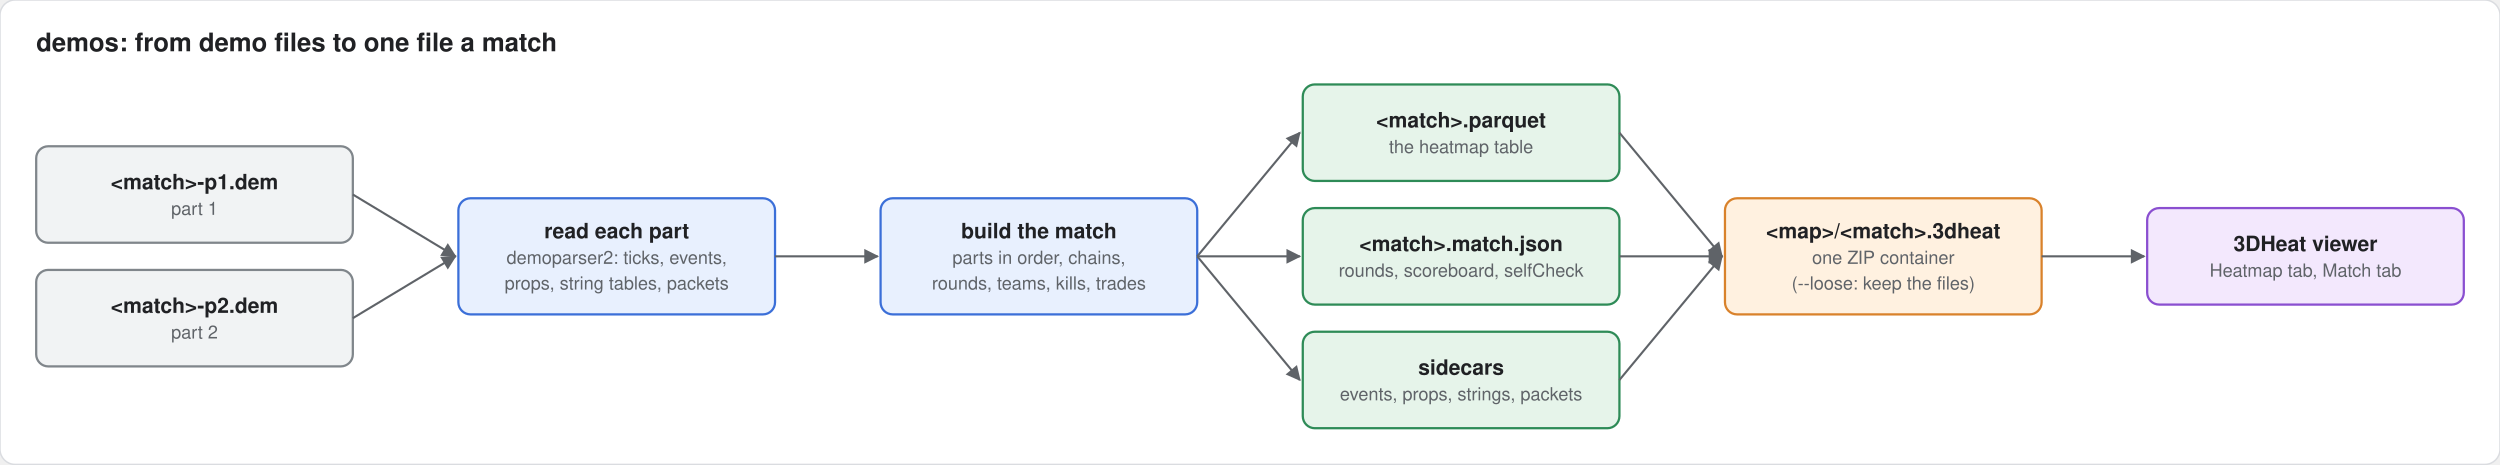
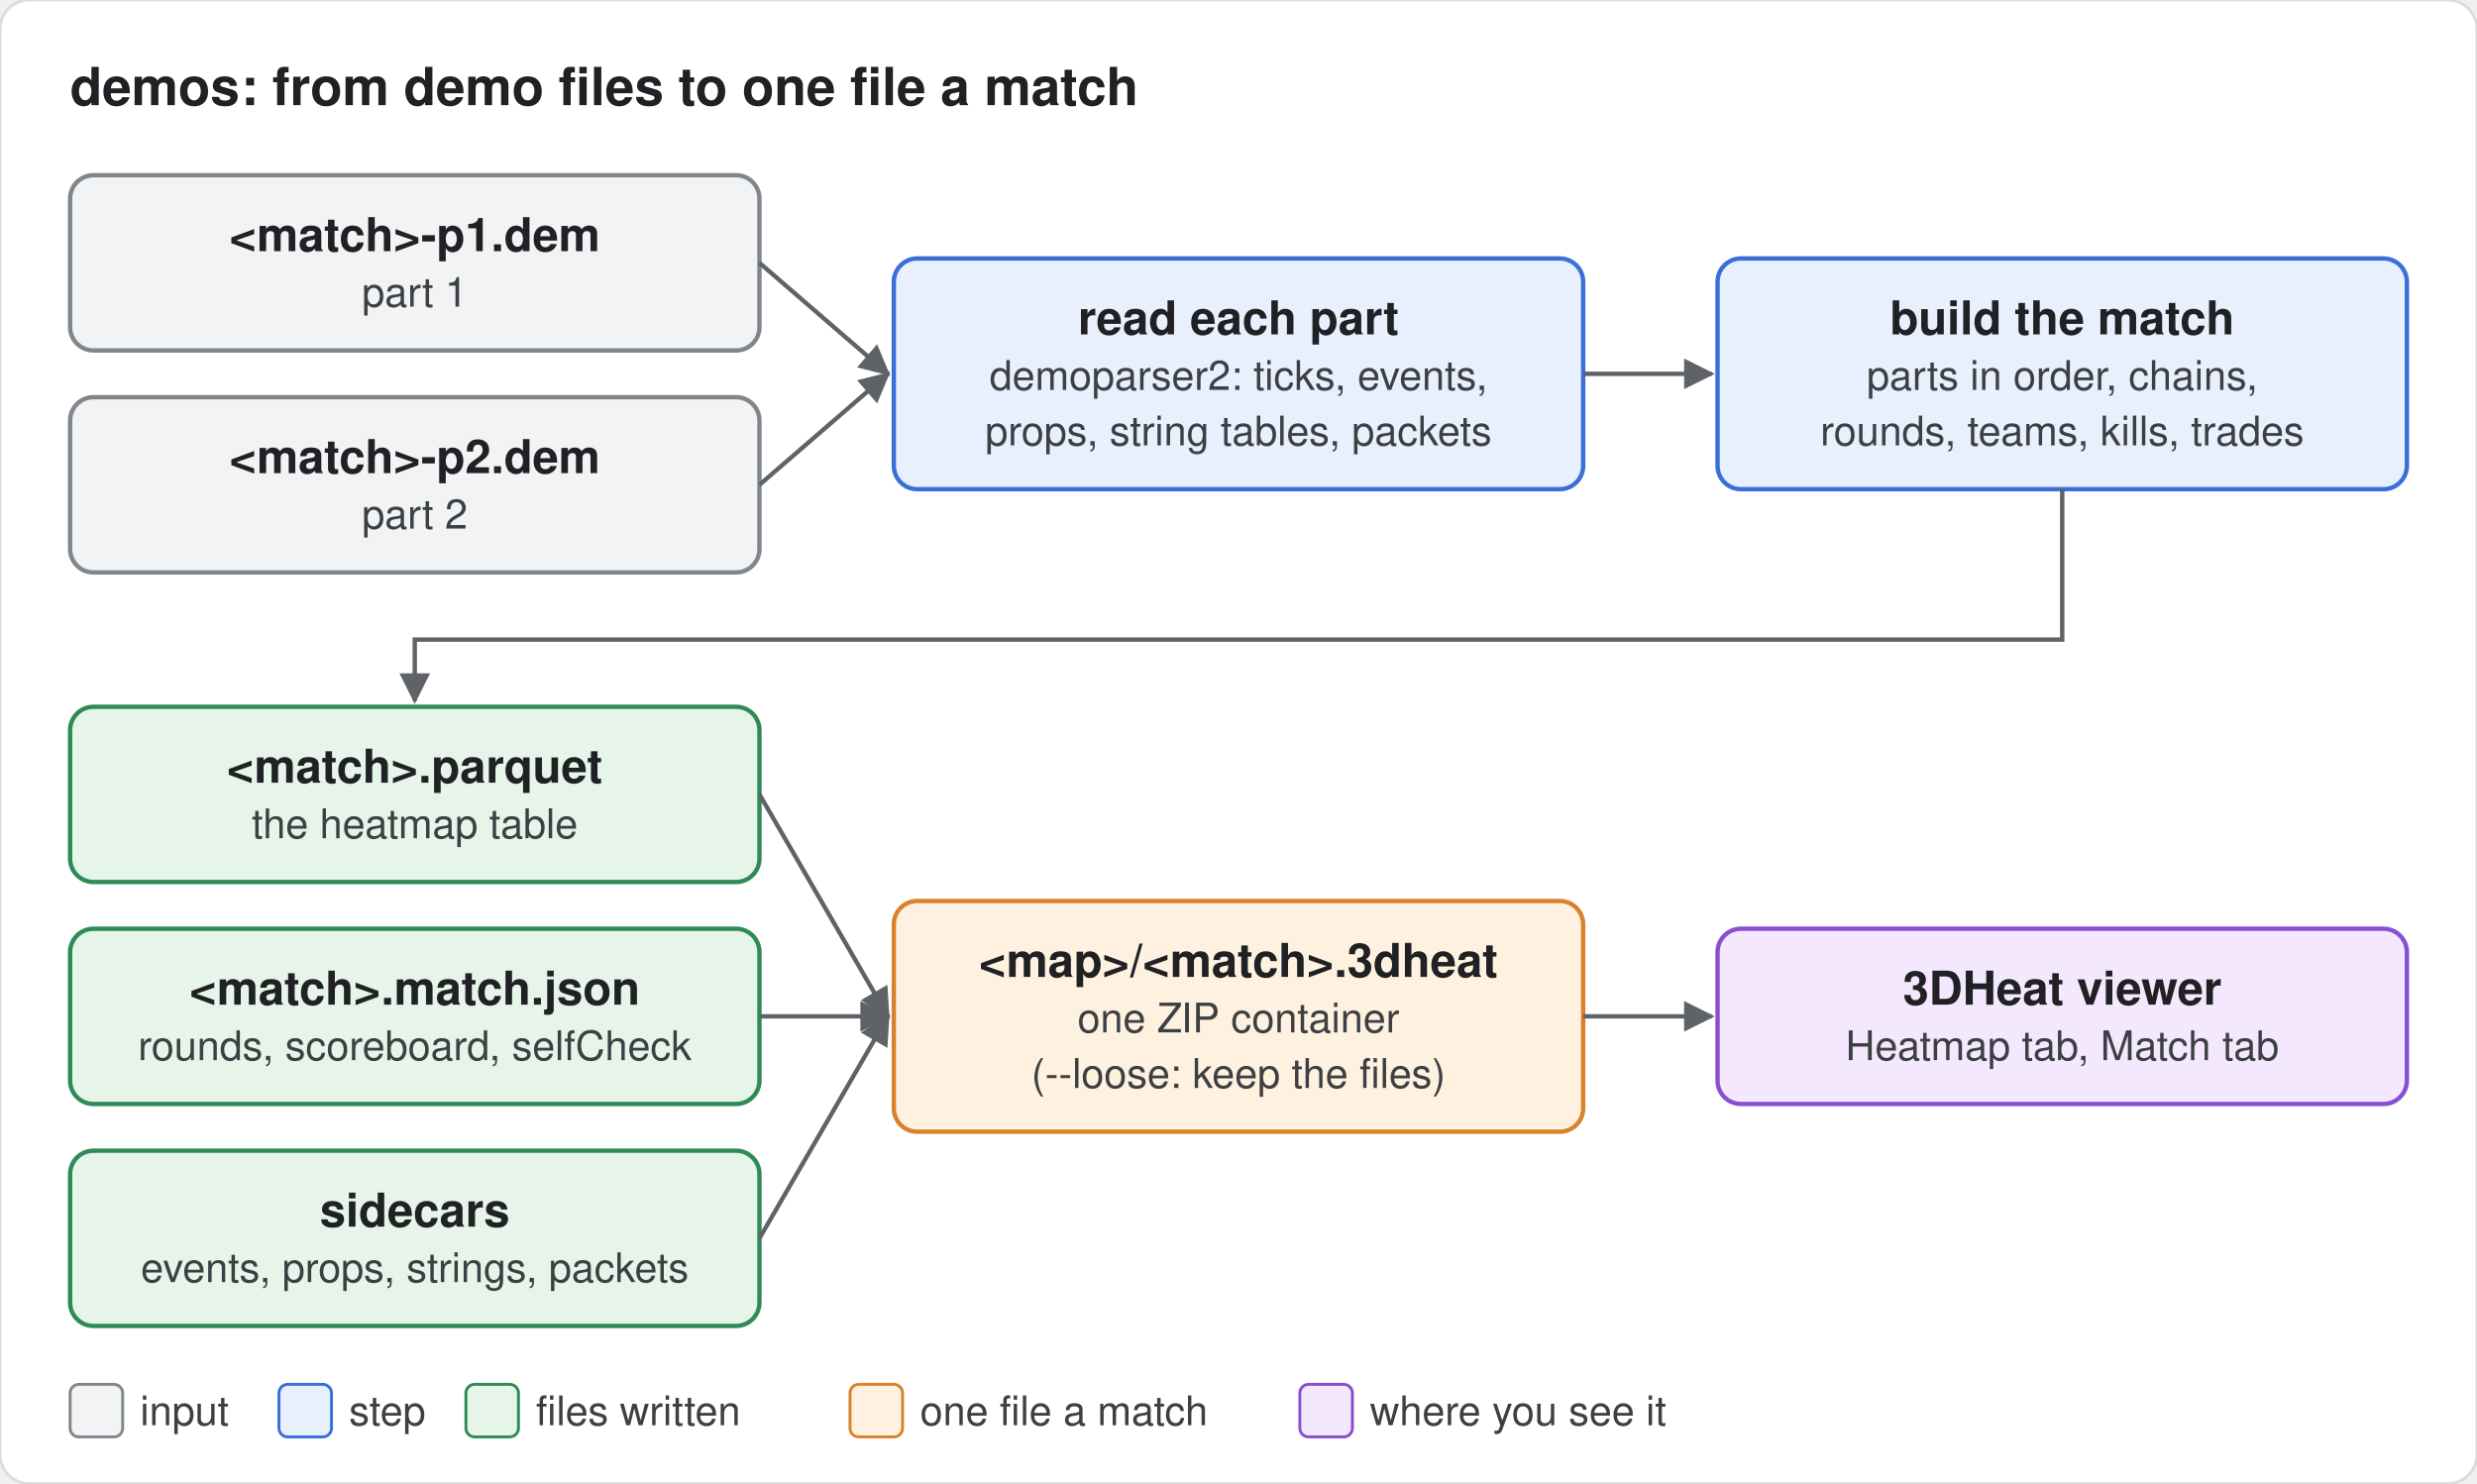
- <svg xmlns="http://www.w3.org/2000/svg" width="1658" height="308" viewBox="0 0 1658 308" font-family="Segoe UI,Helvetica,Arial,sans-serif">
+ <svg xmlns="http://www.w3.org/2000/svg" width="848" height="508" viewBox="0 0 848 508" font-family="Segoe UI,Helvetica,Arial,sans-serif" role="img" aria-label="demos: from demo files to one file a match">
  <defs>
    <marker id="a" viewBox="0 0 10 10" refX="9" refY="5" markerWidth="7" markerHeight="7" orient="auto">
      <path d="M0,0 L10,5 L0,10 z" fill="#5f6368" />
    </marker>
  </defs>
-   <rect width="1658" height="308" rx="10" fill="#ffffff" stroke="#dadce0" />
-   <text x="24" y="34" font-size="17" font-weight="600" fill="#202124">demos: from demo files to one file a match</text>
-   <rect x="24" y="97.0" width="210" height="64" rx="8" fill="#f1f3f4" stroke="#80868b" stroke-width="1.5" />
-   <text x="129.0" y="125.5" text-anchor="middle" font-weight="600" font-size="14" fill="#202124">&lt;match&gt;-p1.dem</text>
-   <text x="129.0" y="142.5" text-anchor="middle" font-size="12" fill="#5f6368">part 1</text>
-   <rect x="24" y="179.0" width="210" height="64" rx="8" fill="#f1f3f4" stroke="#80868b" stroke-width="1.5" />
-   <text x="129.0" y="207.5" text-anchor="middle" font-weight="600" font-size="14" fill="#202124">&lt;match&gt;-p2.dem</text>
-   <text x="129.0" y="224.5" text-anchor="middle" font-size="12" fill="#5f6368">part 2</text>
-   <rect x="304" y="131.5" width="210" height="77" rx="8" fill="#e8f0fe" stroke="#3b6fd8" stroke-width="1.5" />
-   <text x="409.0" y="158.0" text-anchor="middle" font-weight="600" font-size="14" fill="#202124">read each part</text>
-   <text x="409.0" y="175.0" text-anchor="middle" font-size="12" fill="#5f6368">demoparser2: ticks, events,</text>
-   <text x="409.0" y="192.0" text-anchor="middle" font-size="12" fill="#5f6368">props, string tables, packets</text>
-   <rect x="584" y="131.5" width="210" height="77" rx="8" fill="#e8f0fe" stroke="#3b6fd8" stroke-width="1.5" />
-   <text x="689.0" y="158.0" text-anchor="middle" font-weight="600" font-size="14" fill="#202124">build the match</text>
-   <text x="689.0" y="175.0" text-anchor="middle" font-size="12" fill="#5f6368">parts in order, chains,</text>
-   <text x="689.0" y="192.0" text-anchor="middle" font-size="12" fill="#5f6368">rounds, teams, kills, trades</text>
-   <rect x="864" y="56.0" width="210" height="64" rx="8" fill="#e6f4ea" stroke="#2e8b57" stroke-width="1.5" />
-   <text x="969.0" y="84.5" text-anchor="middle" font-weight="600" font-size="14" fill="#202124">&lt;match&gt;.parquet</text>
-   <text x="969.0" y="101.5" text-anchor="middle" font-size="12" fill="#5f6368">the heatmap table</text>
-   <rect x="864" y="138.0" width="210" height="64" rx="8" fill="#e6f4ea" stroke="#2e8b57" stroke-width="1.5" />
-   <text x="969.0" y="166.5" text-anchor="middle" font-weight="600" font-size="14" fill="#202124">&lt;match&gt;.match.json</text>
-   <text x="969.0" y="183.5" text-anchor="middle" font-size="12" fill="#5f6368">rounds, scoreboard, selfCheck</text>
-   <rect x="864" y="220.0" width="210" height="64" rx="8" fill="#e6f4ea" stroke="#2e8b57" stroke-width="1.5" />
-   <text x="969.0" y="248.5" text-anchor="middle" font-weight="600" font-size="14" fill="#202124">sidecars</text>
-   <text x="969.0" y="265.5" text-anchor="middle" font-size="12" fill="#5f6368">events, props, strings, packets</text>
-   <rect x="1144" y="131.5" width="210" height="77" rx="8" fill="#fff1e0" stroke="#d9822b" stroke-width="1.5" />
-   <text x="1249.0" y="158.0" text-anchor="middle" font-weight="600" font-size="14" fill="#202124">&lt;map&gt;/&lt;match&gt;.3dheat</text>
-   <text x="1249.0" y="175.0" text-anchor="middle" font-size="12" fill="#5f6368">one ZIP container</text>
-   <text x="1249.0" y="192.0" text-anchor="middle" font-size="12" fill="#5f6368">(--loose: keep the files)</text>
-   <rect x="1424" y="138.0" width="210" height="64" rx="8" fill="#f3e8fd" stroke="#8a4fd0" stroke-width="1.5" />
-   <text x="1529.0" y="166.5" text-anchor="middle" font-weight="600" font-size="14" fill="#202124">3DHeat viewer</text>
-   <text x="1529.0" y="183.5" text-anchor="middle" font-size="12" fill="#5f6368">Heatmap tab, Match tab</text>
-   <line x1="234" y1="129.0" x2="302" y2="170.0" stroke="#5f6368" stroke-width="1.4" marker-end="url(#a)" />
-   <line x1="234" y1="211.0" x2="302" y2="170.0" stroke="#5f6368" stroke-width="1.4" marker-end="url(#a)" />
-   <line x1="514" y1="170.0" x2="582" y2="170.0" stroke="#5f6368" stroke-width="1.4" marker-end="url(#a)" />
-   <line x1="794" y1="170.0" x2="862" y2="88.0" stroke="#5f6368" stroke-width="1.4" marker-end="url(#a)" />
-   <line x1="794" y1="170.0" x2="862" y2="170.0" stroke="#5f6368" stroke-width="1.4" marker-end="url(#a)" />
-   <line x1="794" y1="170.0" x2="862" y2="252.0" stroke="#5f6368" stroke-width="1.4" marker-end="url(#a)" />
-   <line x1="1074" y1="88.0" x2="1142" y2="170.0" stroke="#5f6368" stroke-width="1.4" marker-end="url(#a)" />
-   <line x1="1074" y1="170.0" x2="1142" y2="170.0" stroke="#5f6368" stroke-width="1.4" marker-end="url(#a)" />
-   <line x1="1074" y1="252.0" x2="1142" y2="170.0" stroke="#5f6368" stroke-width="1.4" marker-end="url(#a)" />
-   <line x1="1354" y1="170.0" x2="1422" y2="170.0" stroke="#5f6368" stroke-width="1.4" marker-end="url(#a)" />
+   <rect width="848" height="508" rx="10" fill="#ffffff" stroke="#dadce0" />
+   <text x="24" y="36" font-size="18" font-weight="600" fill="#202124">demos: from demo files to one file a match</text>
+   <rect x="24" y="60.0" width="236" height="60" rx="8" fill="#f1f3f4" stroke="#80868b" stroke-width="1.5" />
+   <text x="142.0" y="86.0" text-anchor="middle" font-weight="600" font-size="16" fill="#202124">&lt;match&gt;-p1.dem</text>
+   <text x="142.0" y="105.0" text-anchor="middle" font-size="14" fill="#3c4043">part 1</text>
+   <rect x="24" y="136.0" width="236" height="60" rx="8" fill="#f1f3f4" stroke="#80868b" stroke-width="1.5" />
+   <text x="142.0" y="162.0" text-anchor="middle" font-weight="600" font-size="16" fill="#202124">&lt;match&gt;-p2.dem</text>
+   <text x="142.0" y="181.0" text-anchor="middle" font-size="14" fill="#3c4043">part 2</text>
+   <rect x="306" y="88.5" width="236" height="79" rx="8" fill="#e8f0fe" stroke="#3b6fd8" stroke-width="1.5" />
+   <text x="424.0" y="114.5" text-anchor="middle" font-weight="600" font-size="16" fill="#202124">read each part</text>
+   <text x="424.0" y="133.5" text-anchor="middle" font-size="14" fill="#3c4043">demoparser2: ticks, events,</text>
+   <text x="424.0" y="152.5" text-anchor="middle" font-size="14" fill="#3c4043">props, string tables, packets</text>
+   <rect x="588" y="88.5" width="236" height="79" rx="8" fill="#e8f0fe" stroke="#3b6fd8" stroke-width="1.5" />
+   <text x="706.0" y="114.5" text-anchor="middle" font-weight="600" font-size="16" fill="#202124">build the match</text>
+   <text x="706.0" y="133.5" text-anchor="middle" font-size="14" fill="#3c4043">parts in order, chains,</text>
+   <text x="706.0" y="152.5" text-anchor="middle" font-size="14" fill="#3c4043">rounds, teams, kills, trades</text>
+   <line x1="260" y1="90.0" x2="304" y2="128.0" stroke="#5f6368" stroke-width="1.5" marker-end="url(#a)" />
+   <line x1="260" y1="166.0" x2="304" y2="128.0" stroke="#5f6368" stroke-width="1.5" marker-end="url(#a)" />
+   <line x1="542" y1="128.0" x2="586" y2="128.0" stroke="#5f6368" stroke-width="1.5" marker-end="url(#a)" />
+   <path d="M706.0,167.5 V219.0 H142.0 V240.0" fill="none" stroke="#5f6368" stroke-width="1.5" marker-end="url(#a)" />
+   <rect x="24" y="242.0" width="236" height="60" rx="8" fill="#e6f4ea" stroke="#2e8b57" stroke-width="1.5" />
+   <text x="142.0" y="268.0" text-anchor="middle" font-weight="600" font-size="16" fill="#202124">&lt;match&gt;.parquet</text>
+   <text x="142.0" y="287.0" text-anchor="middle" font-size="14" fill="#3c4043">the heatmap table</text>
+   <rect x="24" y="318.0" width="236" height="60" rx="8" fill="#e6f4ea" stroke="#2e8b57" stroke-width="1.5" />
+   <text x="142.0" y="344.0" text-anchor="middle" font-weight="600" font-size="16" fill="#202124">&lt;match&gt;.match.json</text>
+   <text x="142.0" y="363.0" text-anchor="middle" font-size="14" fill="#3c4043">rounds, scoreboard, selfCheck</text>
+   <rect x="24" y="394.0" width="236" height="60" rx="8" fill="#e6f4ea" stroke="#2e8b57" stroke-width="1.5" />
+   <text x="142.0" y="420.0" text-anchor="middle" font-weight="600" font-size="16" fill="#202124">sidecars</text>
+   <text x="142.0" y="439.0" text-anchor="middle" font-size="14" fill="#3c4043">events, props, strings, packets</text>
+   <rect x="306" y="308.5" width="236" height="79" rx="8" fill="#fff1e0" stroke="#d9822b" stroke-width="1.5" />
+   <text x="424.0" y="334.5" text-anchor="middle" font-weight="600" font-size="16" fill="#202124">&lt;map&gt;/&lt;match&gt;.3dheat</text>
+   <text x="424.0" y="353.5" text-anchor="middle" font-size="14" fill="#3c4043">one ZIP container</text>
+   <text x="424.0" y="372.5" text-anchor="middle" font-size="14" fill="#3c4043">(--loose: keep the files)</text>
+   <rect x="588" y="318.0" width="236" height="60" rx="8" fill="#f3e8fd" stroke="#8a4fd0" stroke-width="1.5" />
+   <text x="706.0" y="344.0" text-anchor="middle" font-weight="600" font-size="16" fill="#202124">3DHeat viewer</text>
+   <text x="706.0" y="363.0" text-anchor="middle" font-size="14" fill="#3c4043">Heatmap tab, Match tab</text>
+   <line x1="260" y1="272.0" x2="304" y2="348.0" stroke="#5f6368" stroke-width="1.5" marker-end="url(#a)" />
+   <line x1="260" y1="348.0" x2="304" y2="348.0" stroke="#5f6368" stroke-width="1.5" marker-end="url(#a)" />
+   <line x1="260" y1="424.0" x2="304" y2="348.0" stroke="#5f6368" stroke-width="1.5" marker-end="url(#a)" />
+   <line x1="542" y1="348.0" x2="586" y2="348.0" stroke="#5f6368" stroke-width="1.5" marker-end="url(#a)" />
+   <rect x="24" y="474" width="18" height="18" rx="3" fill="#f1f3f4" stroke="#80868b" />
+   <text x="48" y="488" font-size="14" fill="#3c4043">input</text>
+   <rect x="95.5" y="474" width="18" height="18" rx="3" fill="#e8f0fe" stroke="#3b6fd8" />
+   <text x="119.5" y="488" font-size="14" fill="#3c4043">step</text>
+   <rect x="159.5" y="474" width="18" height="18" rx="3" fill="#e6f4ea" stroke="#2e8b57" />
+   <text x="183.5" y="488" font-size="14" fill="#3c4043">files written</text>
+   <rect x="291.0" y="474" width="18" height="18" rx="3" fill="#fff1e0" stroke="#d9822b" />
+   <text x="315.0" y="488" font-size="14" fill="#3c4043">one file a match</text>
+   <rect x="445.0" y="474" width="18" height="18" rx="3" fill="#f3e8fd" stroke="#8a4fd0" />
+   <text x="469.0" y="488" font-size="14" fill="#3c4043">where you see it</text>
</svg>
